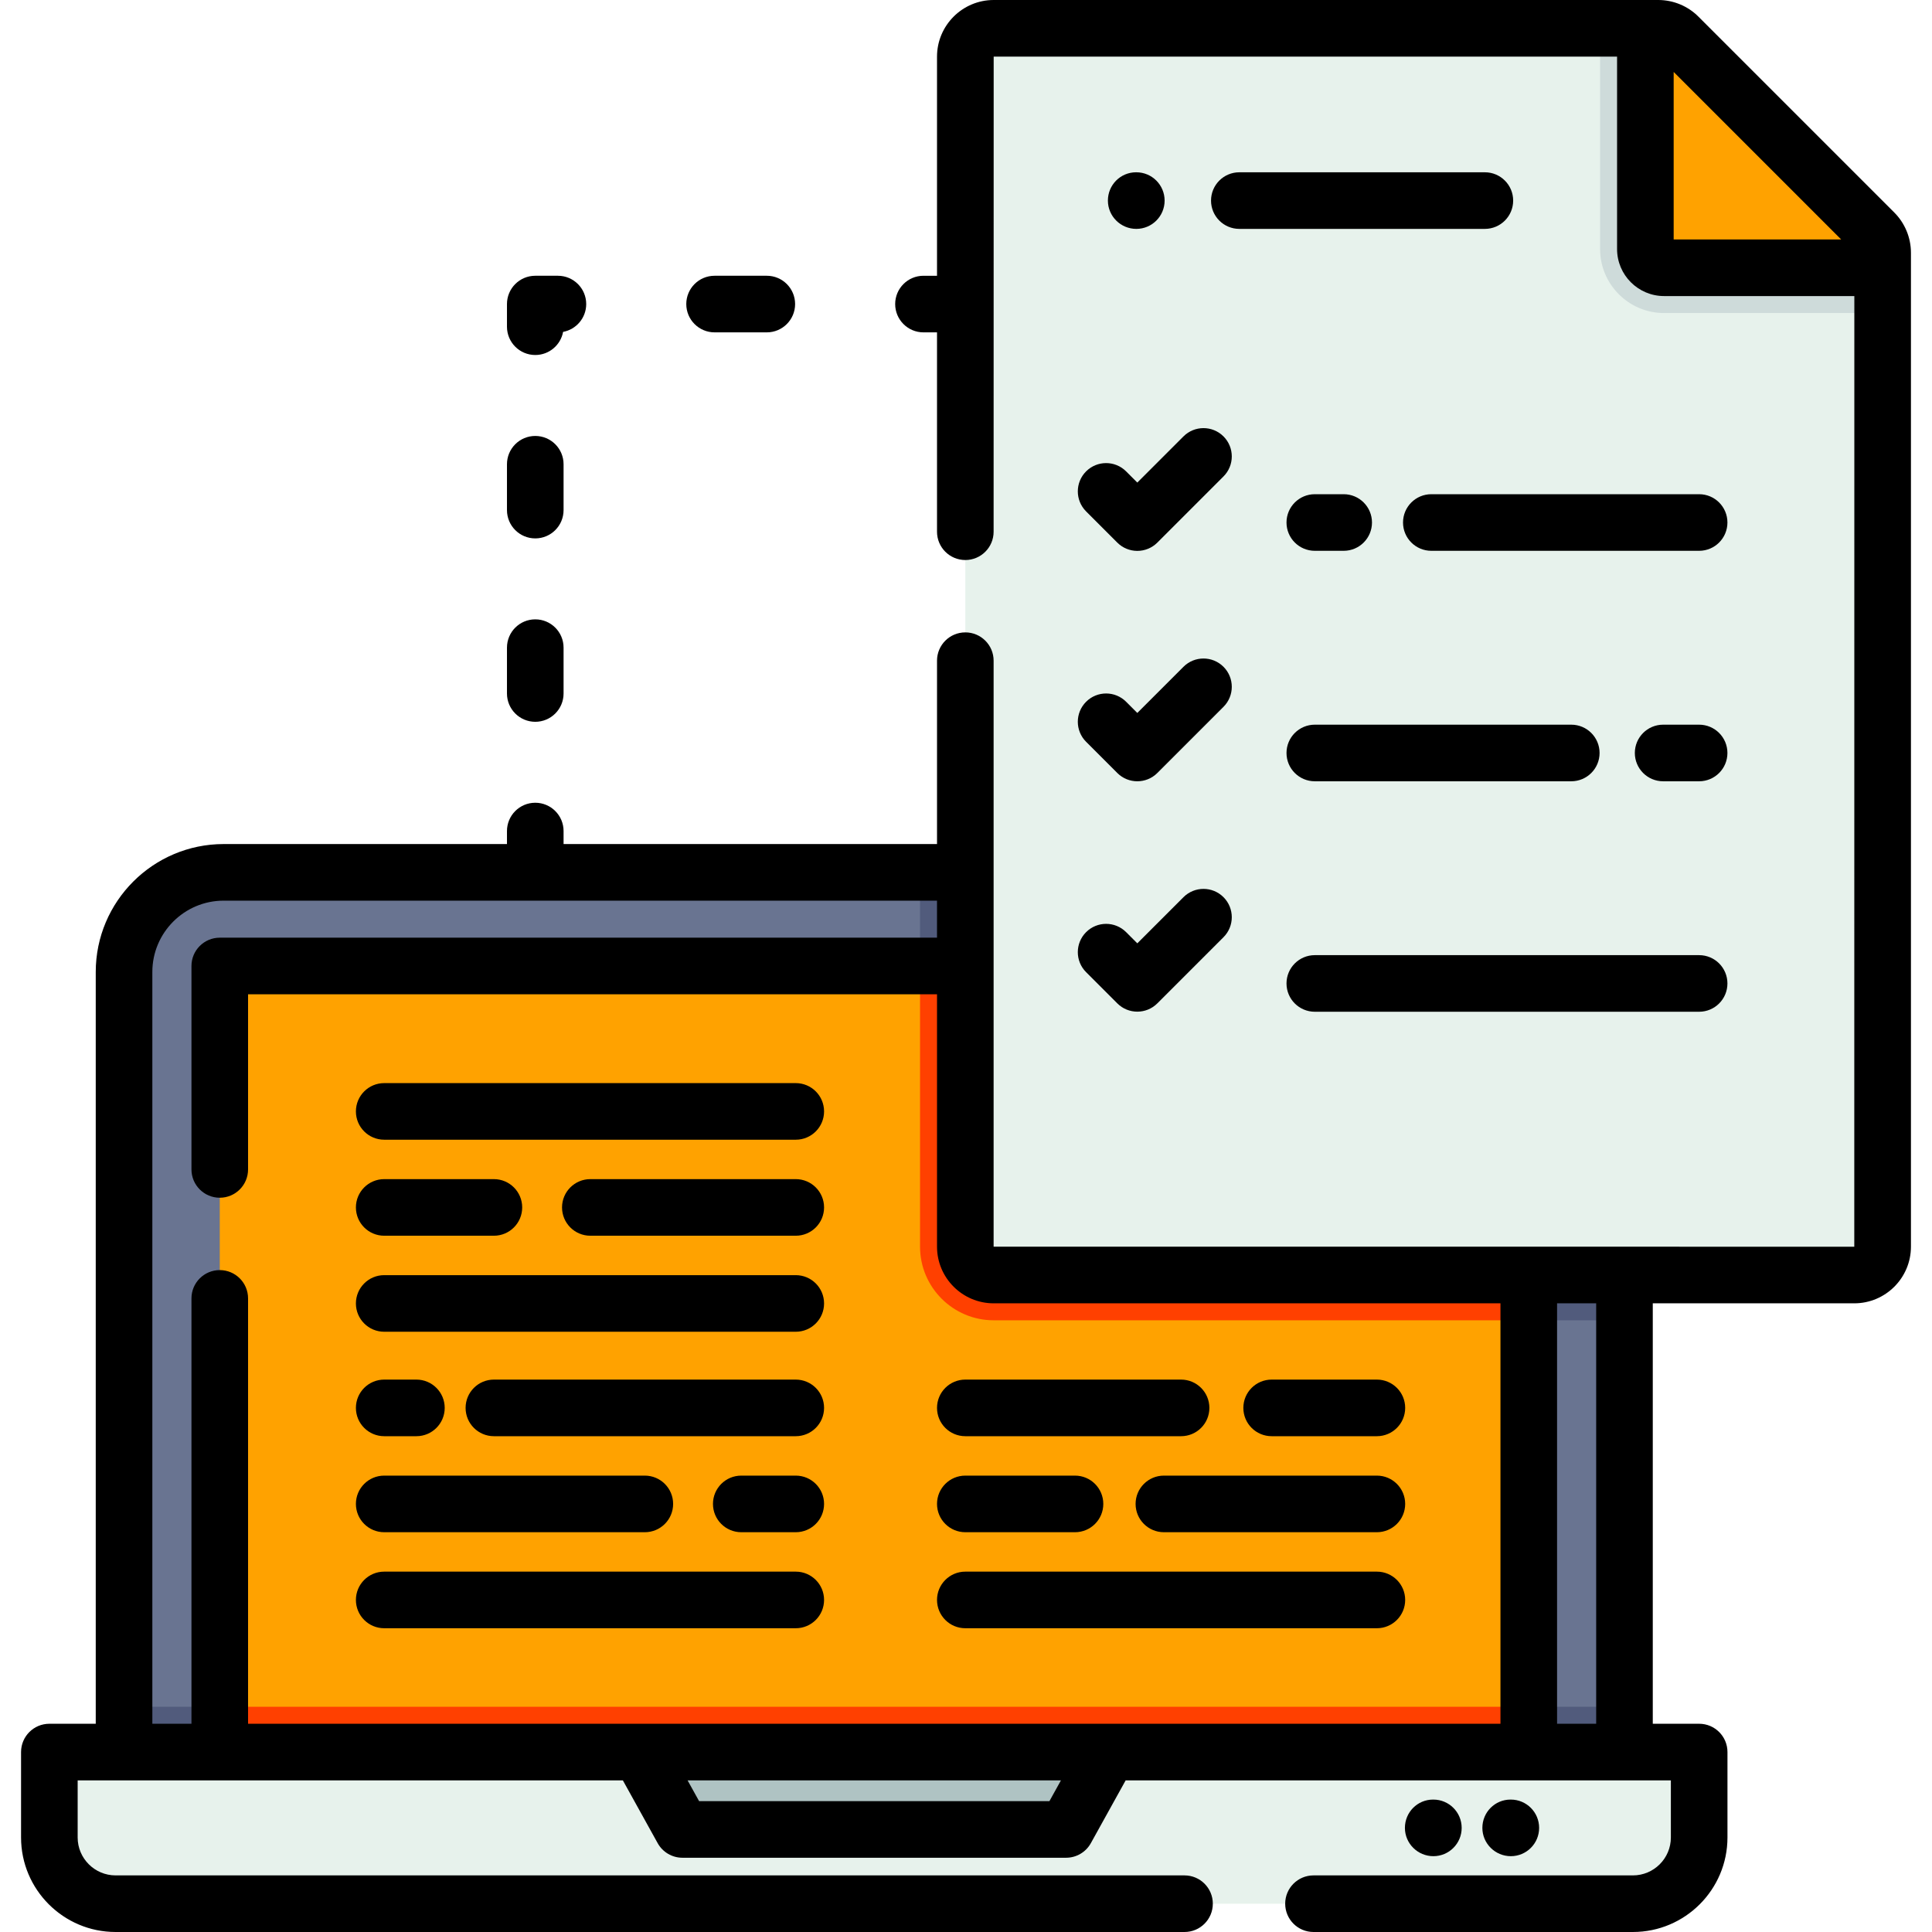
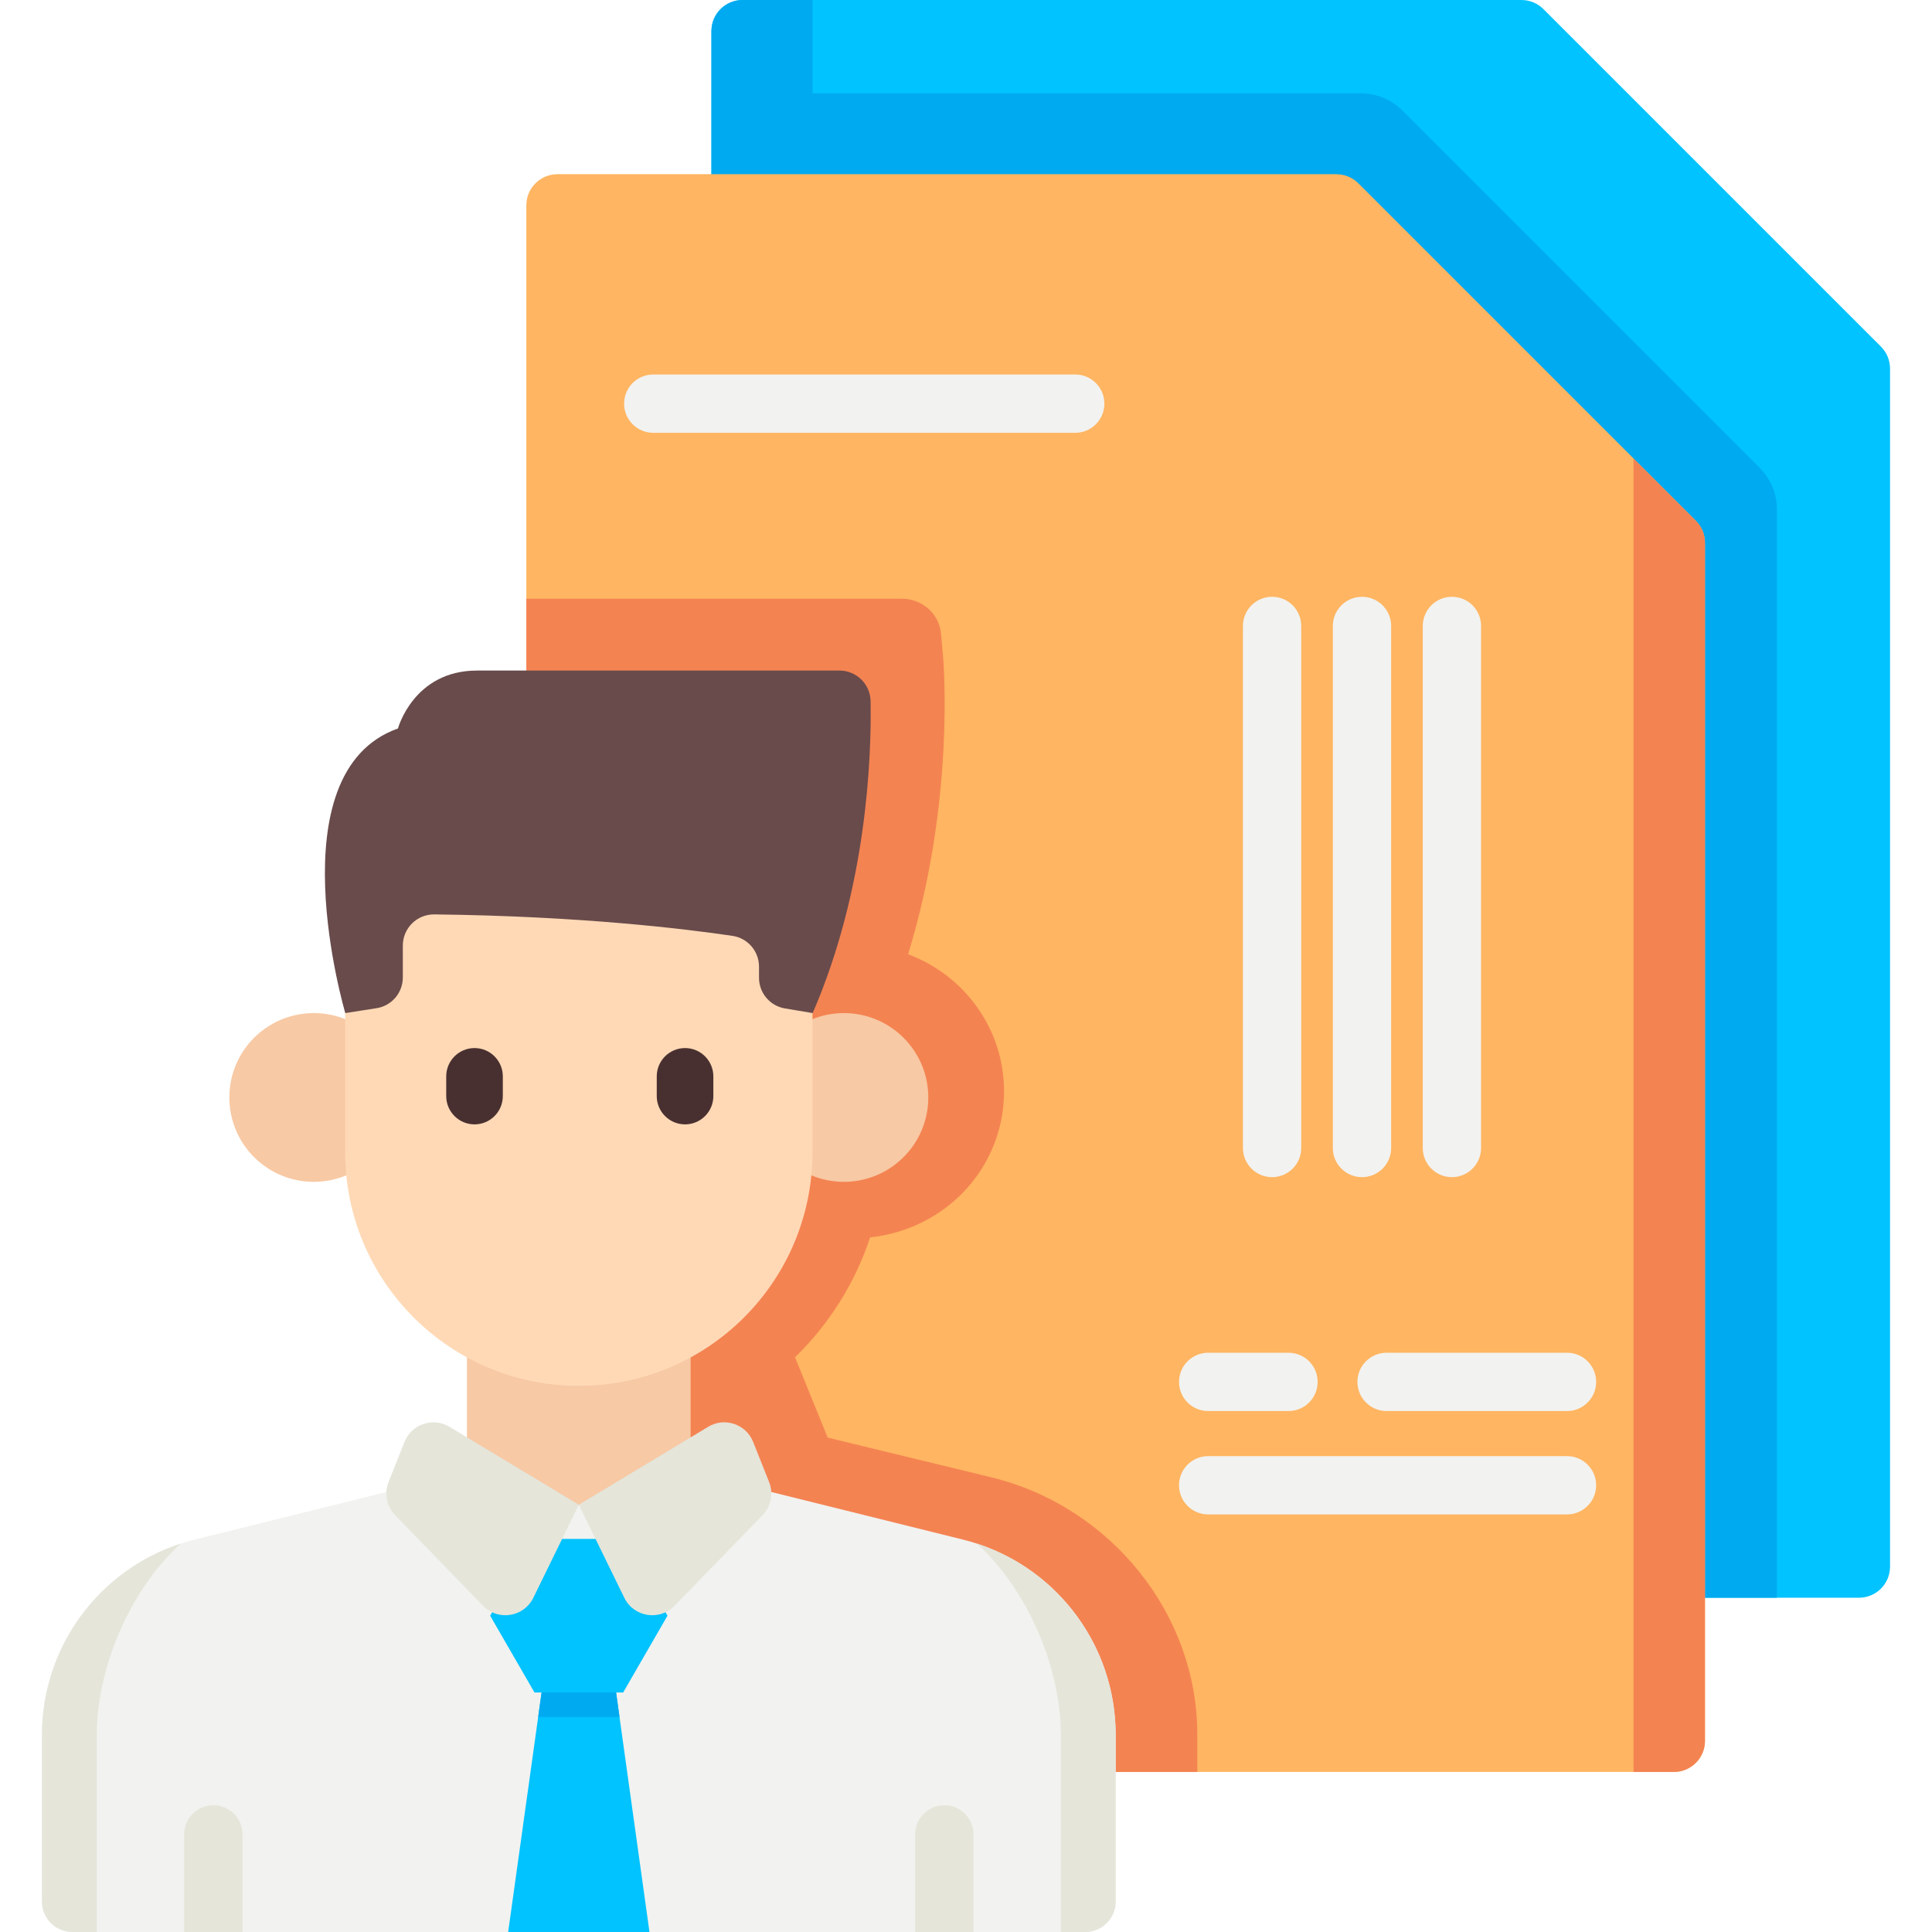
- <svg xmlns="http://www.w3.org/2000/svg" version="1.1" id="Layer_1" x="0px" y="0px" viewBox="0 0 512 512" style="enable-background:new 0 0 512 512;" xml:space="preserve">
-   <g id="XMLID_1209_">
-     <g id="XMLID_1210_">
-       <g id="XMLID_1211_">
-         <g id="XMLID_1212_">
-           <g id="XMLID_1213_">
-             <path id="XMLID_1214_" style="" d="M430.5,256.92V492.3H32.87V256.92c0-14.21,12.13-25.74,27.07-25.74h343.49 C418.38,231.18,430.5,242.71,430.5,256.92z" fill="#697491" />
-             <rect id="XMLID_1215_" x="32.87" y="452.31" style="" width="397.63" height="39.99" fill="#515B7C" />
-             <path id="XMLID_1216_" style="" d="M430.5,256.92v92.97H263.33c-10.76,0-19.51-8.75-19.51-19.51v-99.2h159.61 C418.38,231.18,430.5,242.71,430.5,256.92z" fill="#515B7C" />
-             <g id="XMLID_1217_">
-               <rect id="XMLID_1218_" x="58.24" y="256" style="fill: rgb(255, 162, 0);" width="346.89" height="226.22" fill="#57D3D0" />
-               <rect id="XMLID_1219_" x="58.24" y="452.31" style="fill: rgb(255, 64, 0);" width="346.89" height="29.91" fill="#00BDC6" />
-               <path id="XMLID_1220_" style="fill: rgb(255, 64, 0);" d="M405.13,256v93.89h-141.8c-10.76,0-19.51-8.75-19.51-19.51V256H405.13z" fill="#00BDC6" />
-             </g>
-             <path id="XMLID_1223_" style="" d="M450.297,464.315v22.635c0,9.694-7.856,17.55-17.559,17.55H30.639 c-9.703,0-17.559-7.856-17.559-17.55v-22.635H450.297z" fill="#E7F2EC" />
-             <g id="XMLID_1224_">
-               <polygon id="XMLID_1225_" style="" points="293.893,464.315 282.527,484.821 180.85,484.821 169.484,464.315 " fill="#AFC3C3" />
-             </g>
-           </g>
-           <g id="XMLID_1226_">
-             <g id="XMLID_1227_">
-               <path id="XMLID_1230_" style="" d="M498.92,66.95v263.43c0,4.15-3.36,7.51-7.52,7.51H263.33 c-4.15,0-7.51-3.36-7.51-7.51V15.02c0-4.15,3.36-7.52,7.51-7.52h176.14c1.95,0,3.94,0.8,5.31,2.2l51.94,51.94 C498.11,63.03,498.92,64.98,498.92,66.95z" fill="#E7F2EC" />
-               <path id="XMLID_1231_" style="" d="M498.92,66.95v16.01H441c-9.35,0-16.96-7.61-16.96-16.96V7.5h15.43 c1.95,0,3.94,0.8,5.31,2.2l51.94,51.94C498.11,63.03,498.92,64.98,498.92,66.95z" fill="#CEDBDA" />
-               <path id="XMLID_1232_" style="fill: rgb(255, 162, 0);" d="M498.92,66.95v4.01H441c-2.74,0-4.96-2.22-4.96-4.96V7.5h3.43 c1.953,0,3.936,0.804,5.31,2.2l51.94,51.94C498.112,63.032,498.92,64.983,498.92,66.95z" fill="#57D3D0" />
-             </g>
-           </g>
-         </g>
-       </g>
-     </g>
-     <g id="XMLID_1233_">
-       <path id="XMLID_1234_" d="M407.886,484.407c0-4.143-3.358-7.5-7.5-7.5H400.3c-4.142,0-7.457,3.357-7.457,7.5s3.401,7.5,7.543,7.5 S407.886,488.55,407.886,484.407z" fill="#000000" />
-       <path id="XMLID_1235_" d="M387.359,484.407c0-4.143-3.358-7.5-7.5-7.5h-0.086c-4.142,0-7.457,3.357-7.457,7.5s3.401,7.5,7.543,7.5 S387.359,488.55,387.359,484.407z" fill="#000000" />
-       <path id="XMLID_1236_" d="M502.021,56.333L450.116,4.429C447.333,1.614,443.453,0,439.469,0H263.335 c-8.28,0-15.017,6.736-15.017,15.017v58.063h-3.588c-4.142,0-7.5,3.357-7.5,7.5s3.358,7.5,7.5,7.5h3.588v52.832 c0,4.143,3.358,7.5,7.5,7.5s7.5-3.357,7.5-7.5L263.335,15l165.205,0.005V66c0,6.87,5.589,12.46,12.46,12.46h50.42l-0.016,251.934 l-228.085-0.017V175.089c0-4.143-3.358-7.5-7.5-7.5s-7.5,3.357-7.5,7.5v48.594h-98.966v-3.447c0-4.143-3.358-7.5-7.5-7.5 s-7.5,3.357-7.5,7.5v3.447h-75.08c-18.692,0-33.899,15.207-33.899,33.899v199.232H13.08c-4.142,0-7.5,3.357-7.5,7.5v22.635 C5.58,500.763,16.821,512,30.639,512h283.272c4.142,0,7.5-3.357,7.5-7.5s-3.358-7.5-7.5-7.5H30.639 c-5.546,0-10.059-4.509-10.059-10.051v-15.135h144.486l9.224,16.643c1.322,2.385,3.833,3.864,6.56,3.864h101.677 c2.727,0,5.238-1.479,6.56-3.864l9.224-16.643h144.486v15.135c0,5.542-4.513,10.051-10.059,10.051h-84.649 c-4.142,0-7.5,3.357-7.5,7.5s3.358,7.5,7.5,7.5h84.649c13.817,0,25.059-11.237,25.059-25.051v-22.635c0-4.143-3.358-7.5-7.5-7.5 h-12.293V345.394h53.4c8.28,0,15.017-6.736,15.017-15.017V66.951C506.42,63,504.817,59.131,502.021,56.333z M40.373,257.582 c0-10.421,8.478-18.899,18.899-18.899h189.045v9.813H58.239c-4.142,0-7.5,3.357-7.5,7.5v53.915c0,4.143,3.358,7.5,7.5,7.5 s7.5-3.357,7.5-7.5v-46.415h182.579v66.881c0,8.28,6.737,15.017,15.017,15.017h134.303v111.421H65.739V344.089 c0-4.143-3.358-7.5-7.5-7.5s-7.5,3.357-7.5,7.5v112.726H40.373V257.582z M278.109,477.321h-92.841l-3.052-5.507h98.946 L278.109,477.321z M423.003,456.814h-10.365V345.394h10.365V456.814z M443.54,19.066L487.93,63.46H443.54V19.066z" fill="#000000" />
-       <path id="XMLID_1242_" d="M308.636,53.158c0-4.143-3.358-7.5-7.5-7.5h-0.064c-4.142,0-7.468,3.357-7.468,7.5s3.39,7.5,7.532,7.5 S308.636,57.301,308.636,53.158z" fill="#000000" />
-       <path id="XMLID_1243_" d="M393.505,45.658h-65.069c-4.142,0-7.5,3.357-7.5,7.5s3.358,7.5,7.5,7.5h65.069 c4.142,0,7.5-3.357,7.5-7.5S397.647,45.658,393.505,45.658z" fill="#000000" />
-       <path id="XMLID_1244_" d="M450.286,130.97h-70.97c-4.142,0-7.5,3.357-7.5,7.5s3.358,7.5,7.5,7.5h70.97c4.142,0,7.5-3.357,7.5-7.5 S454.428,130.97,450.286,130.97z" fill="#000000" />
-       <path id="XMLID_1245_" d="M348.437,145.97h7.653c4.142,0,7.5-3.357,7.5-7.5s-3.358-7.5-7.5-7.5h-7.653c-4.142,0-7.5,3.357-7.5,7.5 S344.294,145.97,348.437,145.97z" fill="#000000" />
-       <path id="XMLID_1246_" d="M450.286,192.047h-9.538c-4.142,0-7.5,3.357-7.5,7.5s3.358,7.5,7.5,7.5h9.538c4.142,0,7.5-3.357,7.5-7.5 S454.428,192.047,450.286,192.047z" fill="#000000" />
-       <path id="XMLID_1247_" d="M348.437,207.047h67.968c4.142,0,7.5-3.357,7.5-7.5s-3.358-7.5-7.5-7.5h-67.968 c-4.142,0-7.5,3.357-7.5,7.5S344.294,207.047,348.437,207.047z" fill="#000000" />
-       <path id="XMLID_1248_" d="M348.437,268.124h101.85c4.142,0,7.5-3.357,7.5-7.5s-3.358-7.5-7.5-7.5h-101.85 c-4.142,0-7.5,3.357-7.5,7.5S344.294,268.124,348.437,268.124z" fill="#000000" />
-       <path id="XMLID_1249_" d="M141.852,191.284c4.142,0,7.5-3.357,7.5-7.5v-12.15c0-4.143-3.358-7.5-7.5-7.5s-7.5,3.357-7.5,7.5v12.15 C134.352,187.927,137.71,191.284,141.852,191.284z" fill="#000000" />
-       <path id="XMLID_1250_" d="M141.852,142.682c4.142,0,7.5-3.357,7.5-7.5v-12.15c0-4.143-3.358-7.5-7.5-7.5s-7.5,3.357-7.5,7.5v12.15 C134.352,139.324,137.71,142.682,141.852,142.682z" fill="#000000" />
-       <path id="XMLID_1251_" d="M141.852,94.079c3.673,0,6.729-2.64,7.375-6.126c3.485-0.646,6.125-3.701,6.125-7.374 c0-4.143-3.358-7.5-7.5-7.5h-6c-4.142,0-7.5,3.357-7.5,7.5v6C134.352,90.722,137.71,94.079,141.852,94.079z" fill="#000000" />
-       <path id="XMLID_1252_" d="M189.371,88.079h13.84c4.142,0,7.5-3.357,7.5-7.5s-3.358-7.5-7.5-7.5h-13.84c-4.142,0-7.5,3.357-7.5,7.5 S185.229,88.079,189.371,88.079z" fill="#000000" />
-       <path id="XMLID_1253_" d="M337,380.607h27.888c4.142,0,7.5-3.357,7.5-7.5s-3.358-7.5-7.5-7.5H337c-4.142,0-7.5,3.357-7.5,7.5 S332.857,380.607,337,380.607z" fill="#000000" />
-       <path id="XMLID_1254_" d="M255.818,380.607H313c4.142,0,7.5-3.357,7.5-7.5s-3.358-7.5-7.5-7.5h-57.182c-4.142,0-7.5,3.357-7.5,7.5 S251.676,380.607,255.818,380.607z" fill="#000000" />
-       <path id="XMLID_1255_" d="M364.887,391.054h-56.443c-4.142,0-7.5,3.357-7.5,7.5s3.358,7.5,7.5,7.5h56.443 c4.142,0,7.5-3.357,7.5-7.5S369.029,391.054,364.887,391.054z" fill="#000000" />
-       <path id="XMLID_1256_" d="M255.818,406.054h29.069c4.142,0,7.5-3.357,7.5-7.5s-3.358-7.5-7.5-7.5h-29.069 c-4.142,0-7.5,3.357-7.5,7.5S251.676,406.054,255.818,406.054z" fill="#000000" />
-       <path id="XMLID_1257_" d="M255.818,431.5h109.069c4.142,0,7.5-3.357,7.5-7.5s-3.358-7.5-7.5-7.5H255.818 c-4.142,0-7.5,3.357-7.5,7.5S251.676,431.5,255.818,431.5z" fill="#000000" />
-       <path id="XMLID_1258_" d="M210.887,365.607h-80c-4.142,0-7.5,3.357-7.5,7.5s3.358,7.5,7.5,7.5h80c4.142,0,7.5-3.357,7.5-7.5 S215.029,365.607,210.887,365.607z" fill="#000000" />
-       <path id="XMLID_1259_" d="M101.818,380.607h8.535c4.142,0,7.5-3.357,7.5-7.5s-3.358-7.5-7.5-7.5h-8.535 c-4.142,0-7.5,3.357-7.5,7.5S97.676,380.607,101.818,380.607z" fill="#000000" />
-       <path id="XMLID_1260_" d="M210.887,391.054h-14.443c-4.142,0-7.5,3.357-7.5,7.5s3.358,7.5,7.5,7.5h14.443 c4.142,0,7.5-3.357,7.5-7.5S215.029,391.054,210.887,391.054z" fill="#000000" />
-       <path id="XMLID_1261_" d="M101.818,406.054h69.069c4.142,0,7.5-3.357,7.5-7.5s-3.358-7.5-7.5-7.5h-69.069 c-4.142,0-7.5,3.357-7.5,7.5S97.676,406.054,101.818,406.054z" fill="#000000" />
-       <path id="XMLID_1262_" d="M101.818,431.5h109.069c4.142,0,7.5-3.357,7.5-7.5s-3.358-7.5-7.5-7.5H101.818 c-4.142,0-7.5,3.357-7.5,7.5S97.676,431.5,101.818,431.5z" fill="#000000" />
-       <path id="XMLID_1263_" d="M101.818,302.035h109.069c4.142,0,7.5-3.357,7.5-7.5s-3.358-7.5-7.5-7.5H101.818 c-4.142,0-7.5,3.357-7.5,7.5S97.676,302.035,101.818,302.035z" fill="#000000" />
-       <path id="XMLID_1264_" d="M210.887,312.481h-54.443c-4.142,0-7.5,3.357-7.5,7.5s3.358,7.5,7.5,7.5h54.443 c4.142,0,7.5-3.357,7.5-7.5S215.029,312.481,210.887,312.481z" fill="#000000" />
-       <path id="XMLID_1265_" d="M101.818,327.481h29.069c4.142,0,7.5-3.357,7.5-7.5s-3.358-7.5-7.5-7.5h-29.069 c-4.142,0-7.5,3.357-7.5,7.5S97.676,327.481,101.818,327.481z" fill="#000000" />
-       <path id="XMLID_1266_" d="M101.818,352.927h109.069c4.142,0,7.5-3.357,7.5-7.5s-3.358-7.5-7.5-7.5H101.818 c-4.142,0-7.5,3.357-7.5,7.5S97.676,352.927,101.818,352.927z" fill="#000000" />
-       <path id="XMLID_1267_" d="M287.829,124.921c-2.929,2.929-2.929,7.678,0,10.606l8.268,8.269c1.406,1.407,3.314,2.197,5.303,2.197 s3.897-0.79,5.303-2.196l17.537-17.537c2.929-2.93,2.929-7.678,0-10.607c-2.929-2.928-7.678-2.928-10.606,0L301.4,127.887 l-2.965-2.965C295.506,121.992,290.757,121.993,287.829,124.921z" fill="#000000" />
-       <path id="XMLID_1268_" d="M287.829,196.583l8.268,8.268c1.464,1.464,3.384,2.196,5.303,2.196s3.839-0.732,5.303-2.196 l17.537-17.536c2.929-2.93,2.929-7.678,0-10.607c-2.928-2.928-7.677-2.928-10.606,0L301.4,188.94l-2.965-2.965 c-2.929-2.928-7.678-2.929-10.606,0.001C284.899,188.905,284.9,193.654,287.829,196.583z" fill="#000000" />
-       <path id="XMLID_1269_" d="M287.829,257.637l8.268,8.268c1.464,1.464,3.384,2.196,5.303,2.196s3.839-0.732,5.303-2.196 l17.537-17.536c2.929-2.93,2.929-7.678,0-10.607c-2.928-2.928-7.677-2.928-10.606,0L301.4,249.994l-2.965-2.965 c-2.929-2.928-7.678-2.929-10.606,0.001C284.899,249.959,284.9,254.708,287.829,257.637z" fill="#000000" />
-     </g>
+ <svg xmlns="http://www.w3.org/2000/svg" version="1.1" id="Capa_1" x="0px" y="0px" viewBox="0 0 512 512" style="enable-background:new 0 0 512 512;" xml:space="preserve">
+   <path style="" d="M500.879,97.683v317.493c0,4.552-3.69,8.241-8.241,8.241H188.534V8.241 c0-4.552,3.69-8.241,8.241-8.241h206.421c2.186,0,4.282,0.868,5.828,2.414l89.442,89.442 C500.01,93.401,500.879,95.497,500.879,97.683z" fill="#00C3FF" />
+   <path style="" d="M470.887,134.943c0-4.089-1.624-8.011-4.516-10.903l-94.78-94.78 c-2.892-2.891-6.813-4.516-10.903-4.516H215.321V0.004h-18.542c-4.552,0-8.241,3.69-8.241,8.241v16.499h-0.004v398.673h0.004v0.003 h26.783v-0.003h255.567V134.943H470.887z" fill="#00AAF0" />
+   <path style="fill: rgb(255, 181, 97);" d="M451.835,143.85v317.493c0,4.552-3.69,8.241-8.241,8.241H139.489V54.408 c0-4.552,3.69-8.241,8.241-8.241h206.421c2.186,0,4.282,0.868,5.828,2.414l89.442,89.442 C450.966,139.568,451.835,141.664,451.835,143.85z" fill="#FF5F5F" />
+   <g>
+     <path style="fill: rgb(244, 131, 82);" d="M451.835,143.85v317.493c0,4.552-3.69,8.241-8.241,8.241h-10.693V121.502l16.52,16.52 C450.966,139.568,451.835,141.664,451.835,143.85z" fill="#F44D4D" />
+     <path style="fill: rgb(244, 131, 82);" d="M317.298,459.659v9.924H139.489V158.672h99.571c5.36,0,9.834,4.004,10.31,9.228l0.52,5.697 c0.156,1.79,3.281,38.617-9.239,79.286c15.186,5.71,25.43,20.013,25.43,36.324c0,18.178-12.62,33.77-30.686,37.907 c-1.551,0.36-3.169,0.633-4.809,0.808c-3.984,12.119-10.879,22.982-19.896,31.771l8.659,21.29l43.495,10.558 C294.455,399.328,317.298,427.749,317.298,459.659z" fill="#F44D4D" />
+   </g>
+   <path style="" d="M295.665,459.75v44.18c0,4.457-3.613,8.07-8.07,8.07H19.191c-4.457,0-8.07-3.613-8.07-8.07v-44.18 c0-24.497,16.699-45.843,40.486-51.745l73.606-18.275h56.371l73.595,18.275C278.966,413.907,295.665,435.252,295.665,459.75z" fill="#F2F2F0" />
+   <polygon style="" points="172.116,512 134.67,512 142.623,455.021 144.199,443.689 162.598,443.689 164.174,455.021 " fill="#00C3FF" />
+   <polygon style="" points="164.174,455.021 142.623,455.021 144.199,443.689 162.598,443.689 " fill="#00AAF0" />
+   <g>
+     <path style="" d="M47.893,409.07c-13.641,12.444-22.237,33.1-22.237,50.682v52.243h-6.459 c-4.457,0-8.07-3.613-8.07-8.07v-44.173C11.128,436.547,26.1,416.166,47.893,409.07z" fill="#E5E5DA" />
+     <path style="" d="M258.897,409.07c13.641,12.444,22.237,33.1,22.237,50.682v52.243h6.459 c4.457,0,8.07-3.613,8.07-8.07v-44.173C295.662,436.547,280.69,416.166,258.897,409.07z" fill="#E5E5DA" />
+   </g>
+   <polygon style="" points="141.645,448.524 129.895,428.173 141.645,407.822 165.144,407.822 176.893,428.173 165.144,448.524 " fill="#00C3FF" />
+   <g>
+     <rect x="123.75" y="343.95" style="" width="59.28" height="54.913" fill="#F7C9A4" />
+     <path style="" d="M246.006,290.836c0,10.583-7.352,19.451-17.22,21.762c-1.651,0.397-3.366,0.603-5.137,0.603 c-12.354,0-22.365-10.011-22.365-22.365c0-12.346,10.011-22.357,22.365-22.357c1.842,0,3.628,0.222,5.335,0.643 C238.757,271.512,246.006,280.333,246.006,290.836z" fill="#F7C9A4" />
+     <path style="" d="M105.512,290.836c0,12.354-10.011,22.365-22.365,22.365c-1.77,0-3.493-0.206-5.145-0.603 c-9.876-2.318-17.22-11.179-17.22-21.762c0-10.504,7.249-19.316,17.022-21.706c1.707-0.429,3.501-0.651,5.343-0.651 C95.501,268.479,105.512,278.491,105.512,290.836z" fill="#F7C9A4" />
+   </g>
+   <path style="" d="M215.32,226.925v78.416c0,34.202-27.724,61.926-61.926,61.926s-61.926-27.724-61.926-61.926v-78.416 H215.32z" fill="#FFD9B6" />
+   <g>
+     <path style="" d="M125.753,297.97c-4.142,0-7.5-3.358-7.5-7.5v-5.223c0-4.142,3.358-7.5,7.5-7.5 c4.142,0,7.5,3.358,7.5,7.5v5.223C133.253,294.613,129.896,297.97,125.753,297.97z" fill="#493030" />
+     <path style="" d="M181.545,297.97c-4.142,0-7.5-3.358-7.5-7.5v-5.223c0-4.142,3.358-7.5,7.5-7.5s7.5,3.358,7.5,7.5 v5.223C189.045,294.613,185.688,297.97,181.545,297.97z" fill="#493030" />
+   </g>
+   <path style="" d="M91.505,268.477c0,0-18.888-63.779,13.955-75.423c0,0,4.138-15.349,20.947-15.349h96.069 c4.505,0,8.165,3.613,8.241,8.117c0.256,15.247-1.043,49.617-15.349,82.655l-7.343-1.23c-3.971-0.665-6.88-4.102-6.88-8.128v-2.953 c0-4.084-2.984-7.552-7.024-8.151c-12.315-1.828-40.229-5.248-79.019-5.69c-4.59-0.052-8.348,3.652-8.348,8.243v8.474 c0,4.061-2.958,7.516-6.969,8.143L91.505,268.477z" fill="#694B4B" />
+   <g>
+     <path style="" d="M64.258,486.133V512H48.805v-25.867c0-4.265,3.461-7.726,7.726-7.726 C60.806,478.406,64.258,481.867,64.258,486.133z" fill="#E5E5DA" />
+     <path style="" d="M257.981,486.133V512h-15.453v-25.867c0-4.265,3.461-7.726,7.726-7.726 C254.52,478.406,257.981,481.867,257.981,486.133z" fill="#E5E5DA" />
+     <path style="" d="M119.106,378.112l34.288,20.658l-12.053,24.662c-2.506,5.129-9.342,6.218-13.318,2.122 l-23.312-24.013c-2.262-2.33-2.945-5.77-1.744-8.787l4.228-10.628C109.077,377.397,114.749,375.487,119.106,378.112z" fill="#E5E5DA" />
+     <path style="" d="M187.682,378.112l-34.288,20.658l12.053,24.662c2.506,5.129,9.342,6.218,13.318,2.122l23.312-24.013 c2.262-2.33,2.945-5.77,1.744-8.787l-4.228-10.628C197.712,377.397,192.039,375.487,187.682,378.112z" fill="#E5E5DA" />
+   </g>
+   <g>
+     <path style="" d="M284.949,114.698H173.116c-4.268,0-7.726-3.459-7.726-7.726s3.459-7.726,7.726-7.726h111.833 c4.268,0,7.726,3.459,7.726,7.726S289.216,114.698,284.949,114.698z" fill="#F2F2F0" />
+     <path style="" d="M341.464,373.942h-21.286c-4.268,0-7.726-3.459-7.726-7.726c0-4.268,3.459-7.726,7.726-7.726h21.286 c4.268,0,7.726,3.459,7.726,7.726C349.19,370.483,345.732,373.942,341.464,373.942z" fill="#F2F2F0" />
+     <path style="" d="M415.273,373.942h-47.816c-4.268,0-7.726-3.459-7.726-7.726c0-4.268,3.459-7.726,7.726-7.726h47.816 c4.268,0,7.726,3.459,7.726,7.726C423,370.483,419.541,373.942,415.273,373.942z" fill="#F2F2F0" />
+     <path style="" d="M415.273,401.34h-95.096c-4.268,0-7.726-3.459-7.726-7.726c0-4.268,3.459-7.726,7.726-7.726h95.096 c4.268,0,7.726,3.459,7.726,7.726C423,397.881,419.541,401.34,415.273,401.34z" fill="#F2F2F0" />
+     <path style="" d="M384.775,311.959c-4.268,0-7.726-3.459-7.726-7.726v-138.35c0-4.268,3.459-7.726,7.726-7.726 c4.268,0,7.726,3.459,7.726,7.726v138.35C392.501,308.501,389.042,311.959,384.775,311.959z" fill="#F2F2F0" />
+     <path style="" d="M360.944,311.959c-4.268,0-7.726-3.459-7.726-7.726v-138.35c0-4.268,3.459-7.726,7.726-7.726 c4.268,0,7.726,3.459,7.726,7.726v138.35C368.67,308.501,365.211,311.959,360.944,311.959z" fill="#F2F2F0" />
+     <path style="" d="M337.114,311.959c-4.268,0-7.726-3.459-7.726-7.726v-138.35c0-4.268,3.459-7.726,7.726-7.726 c4.268,0,7.726,3.459,7.726,7.726v138.35C344.84,308.501,341.382,311.959,337.114,311.959z" fill="#F2F2F0" />
  </g>
</svg>
